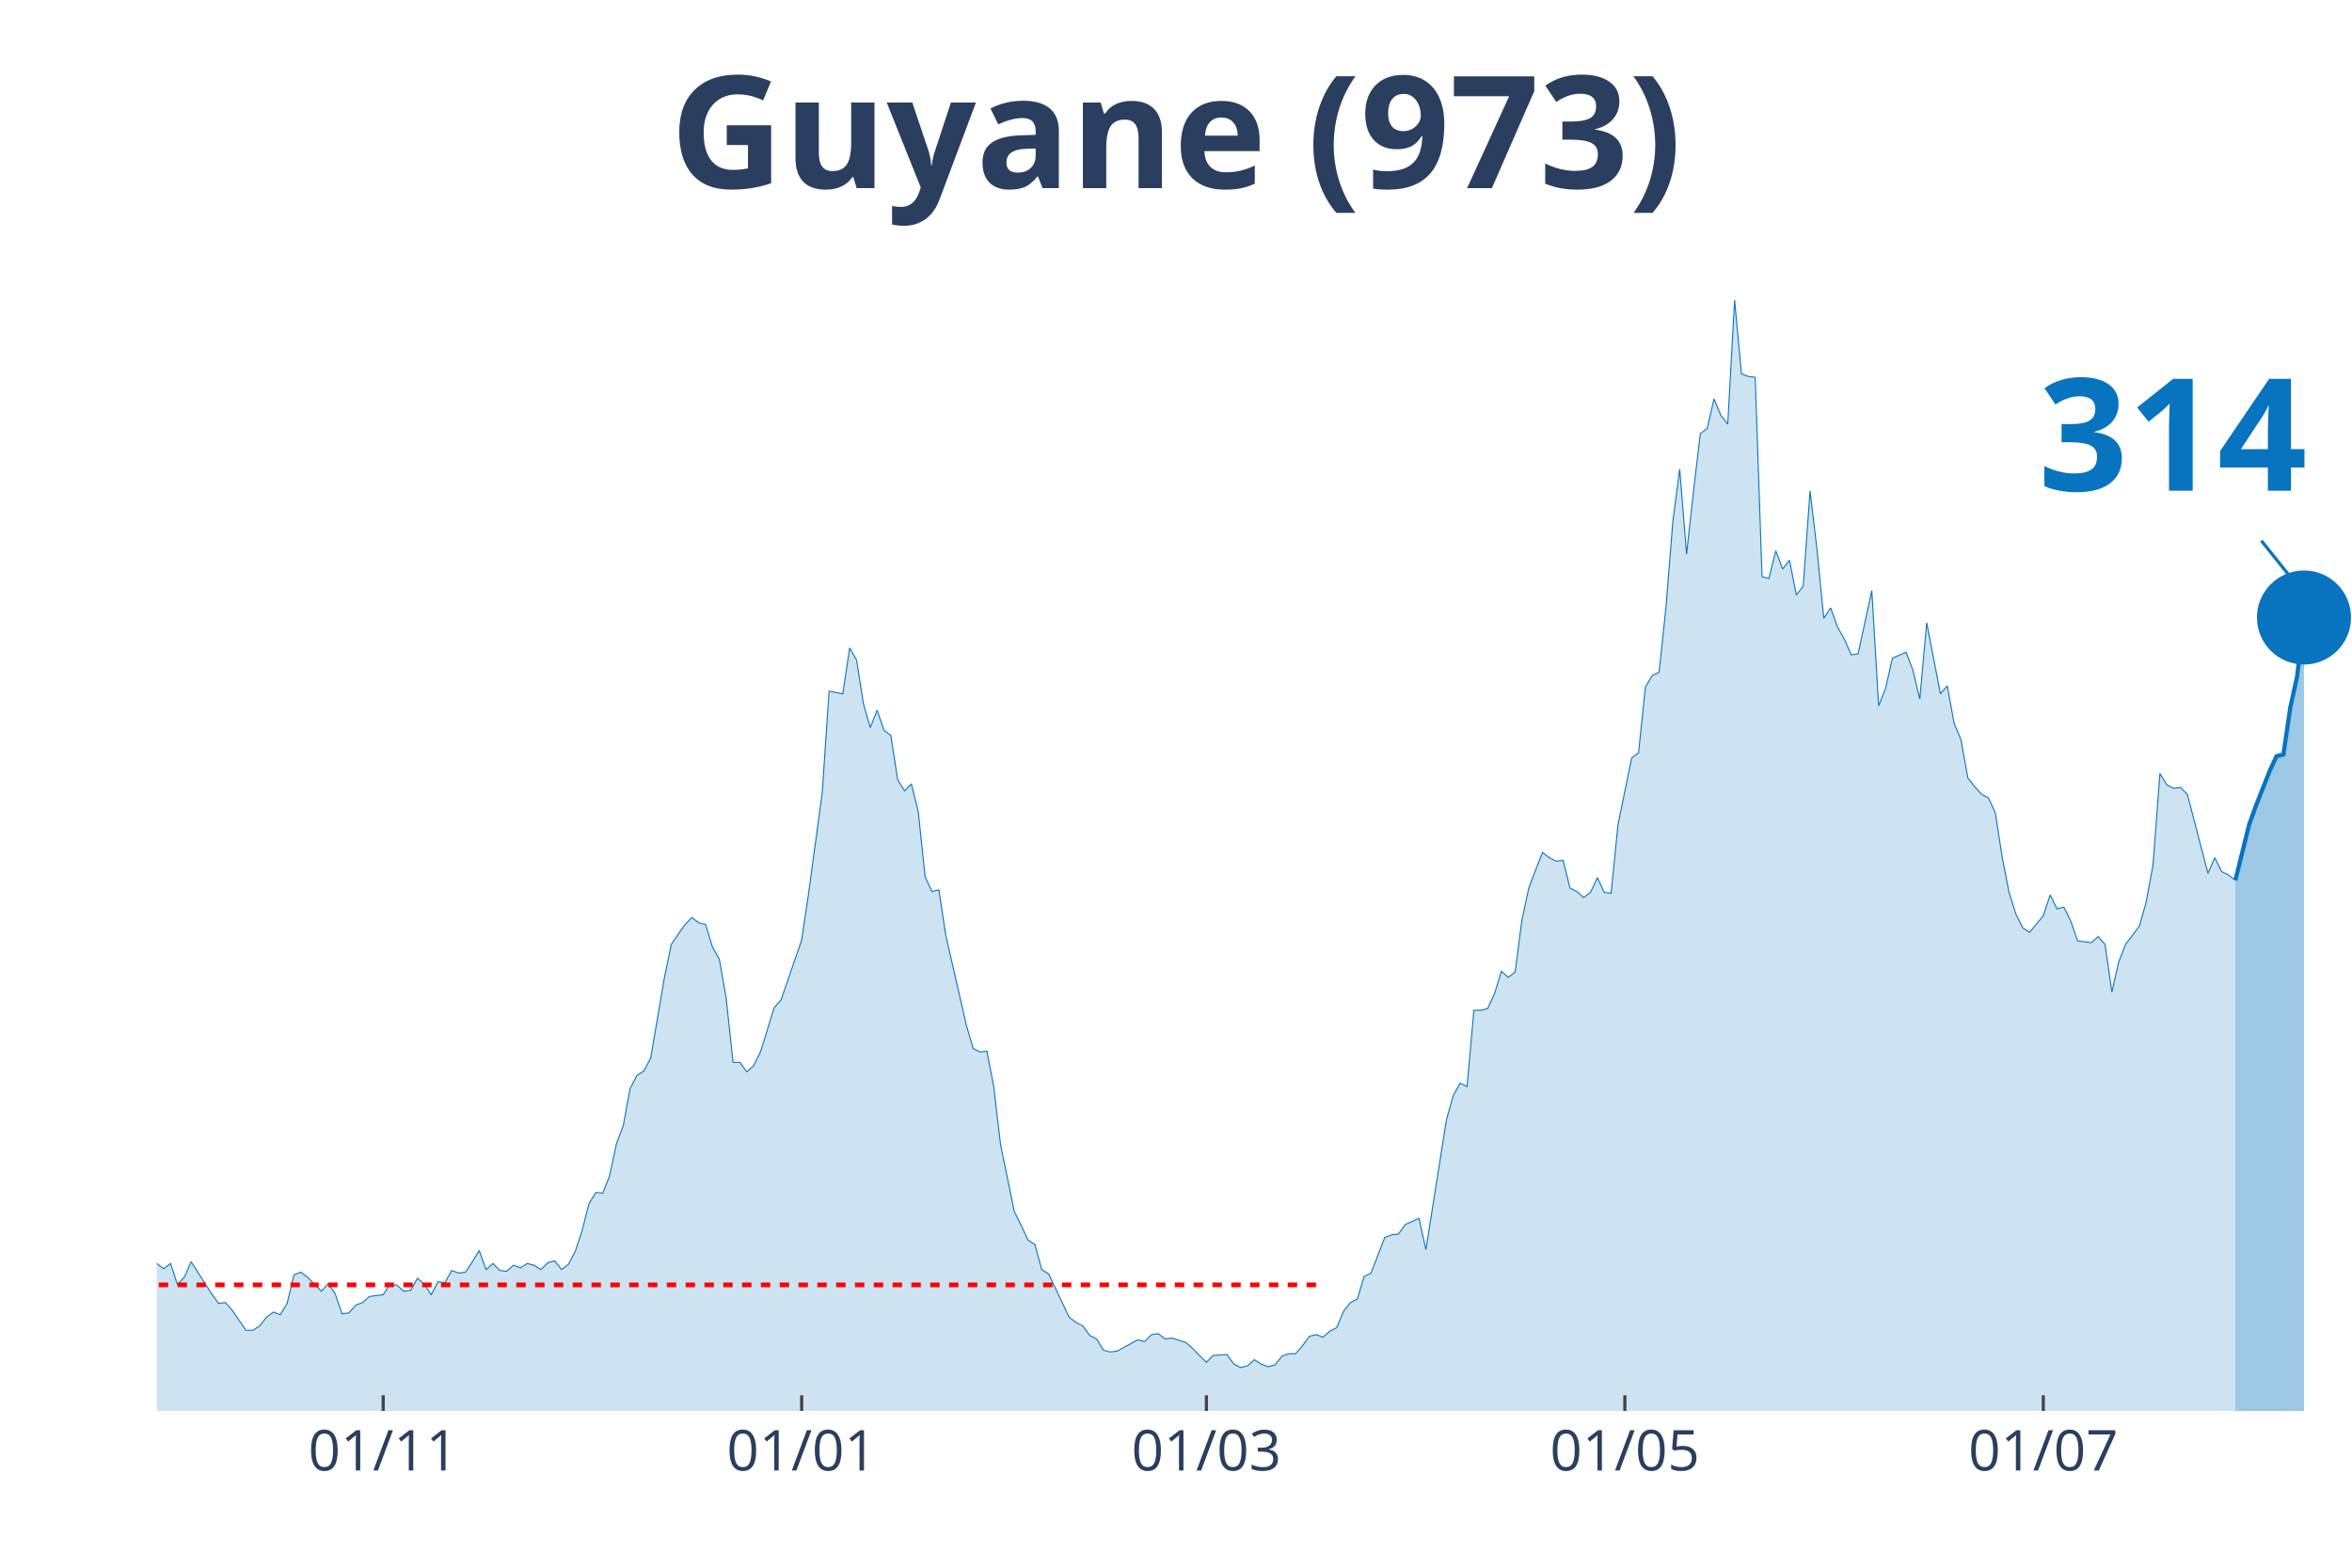
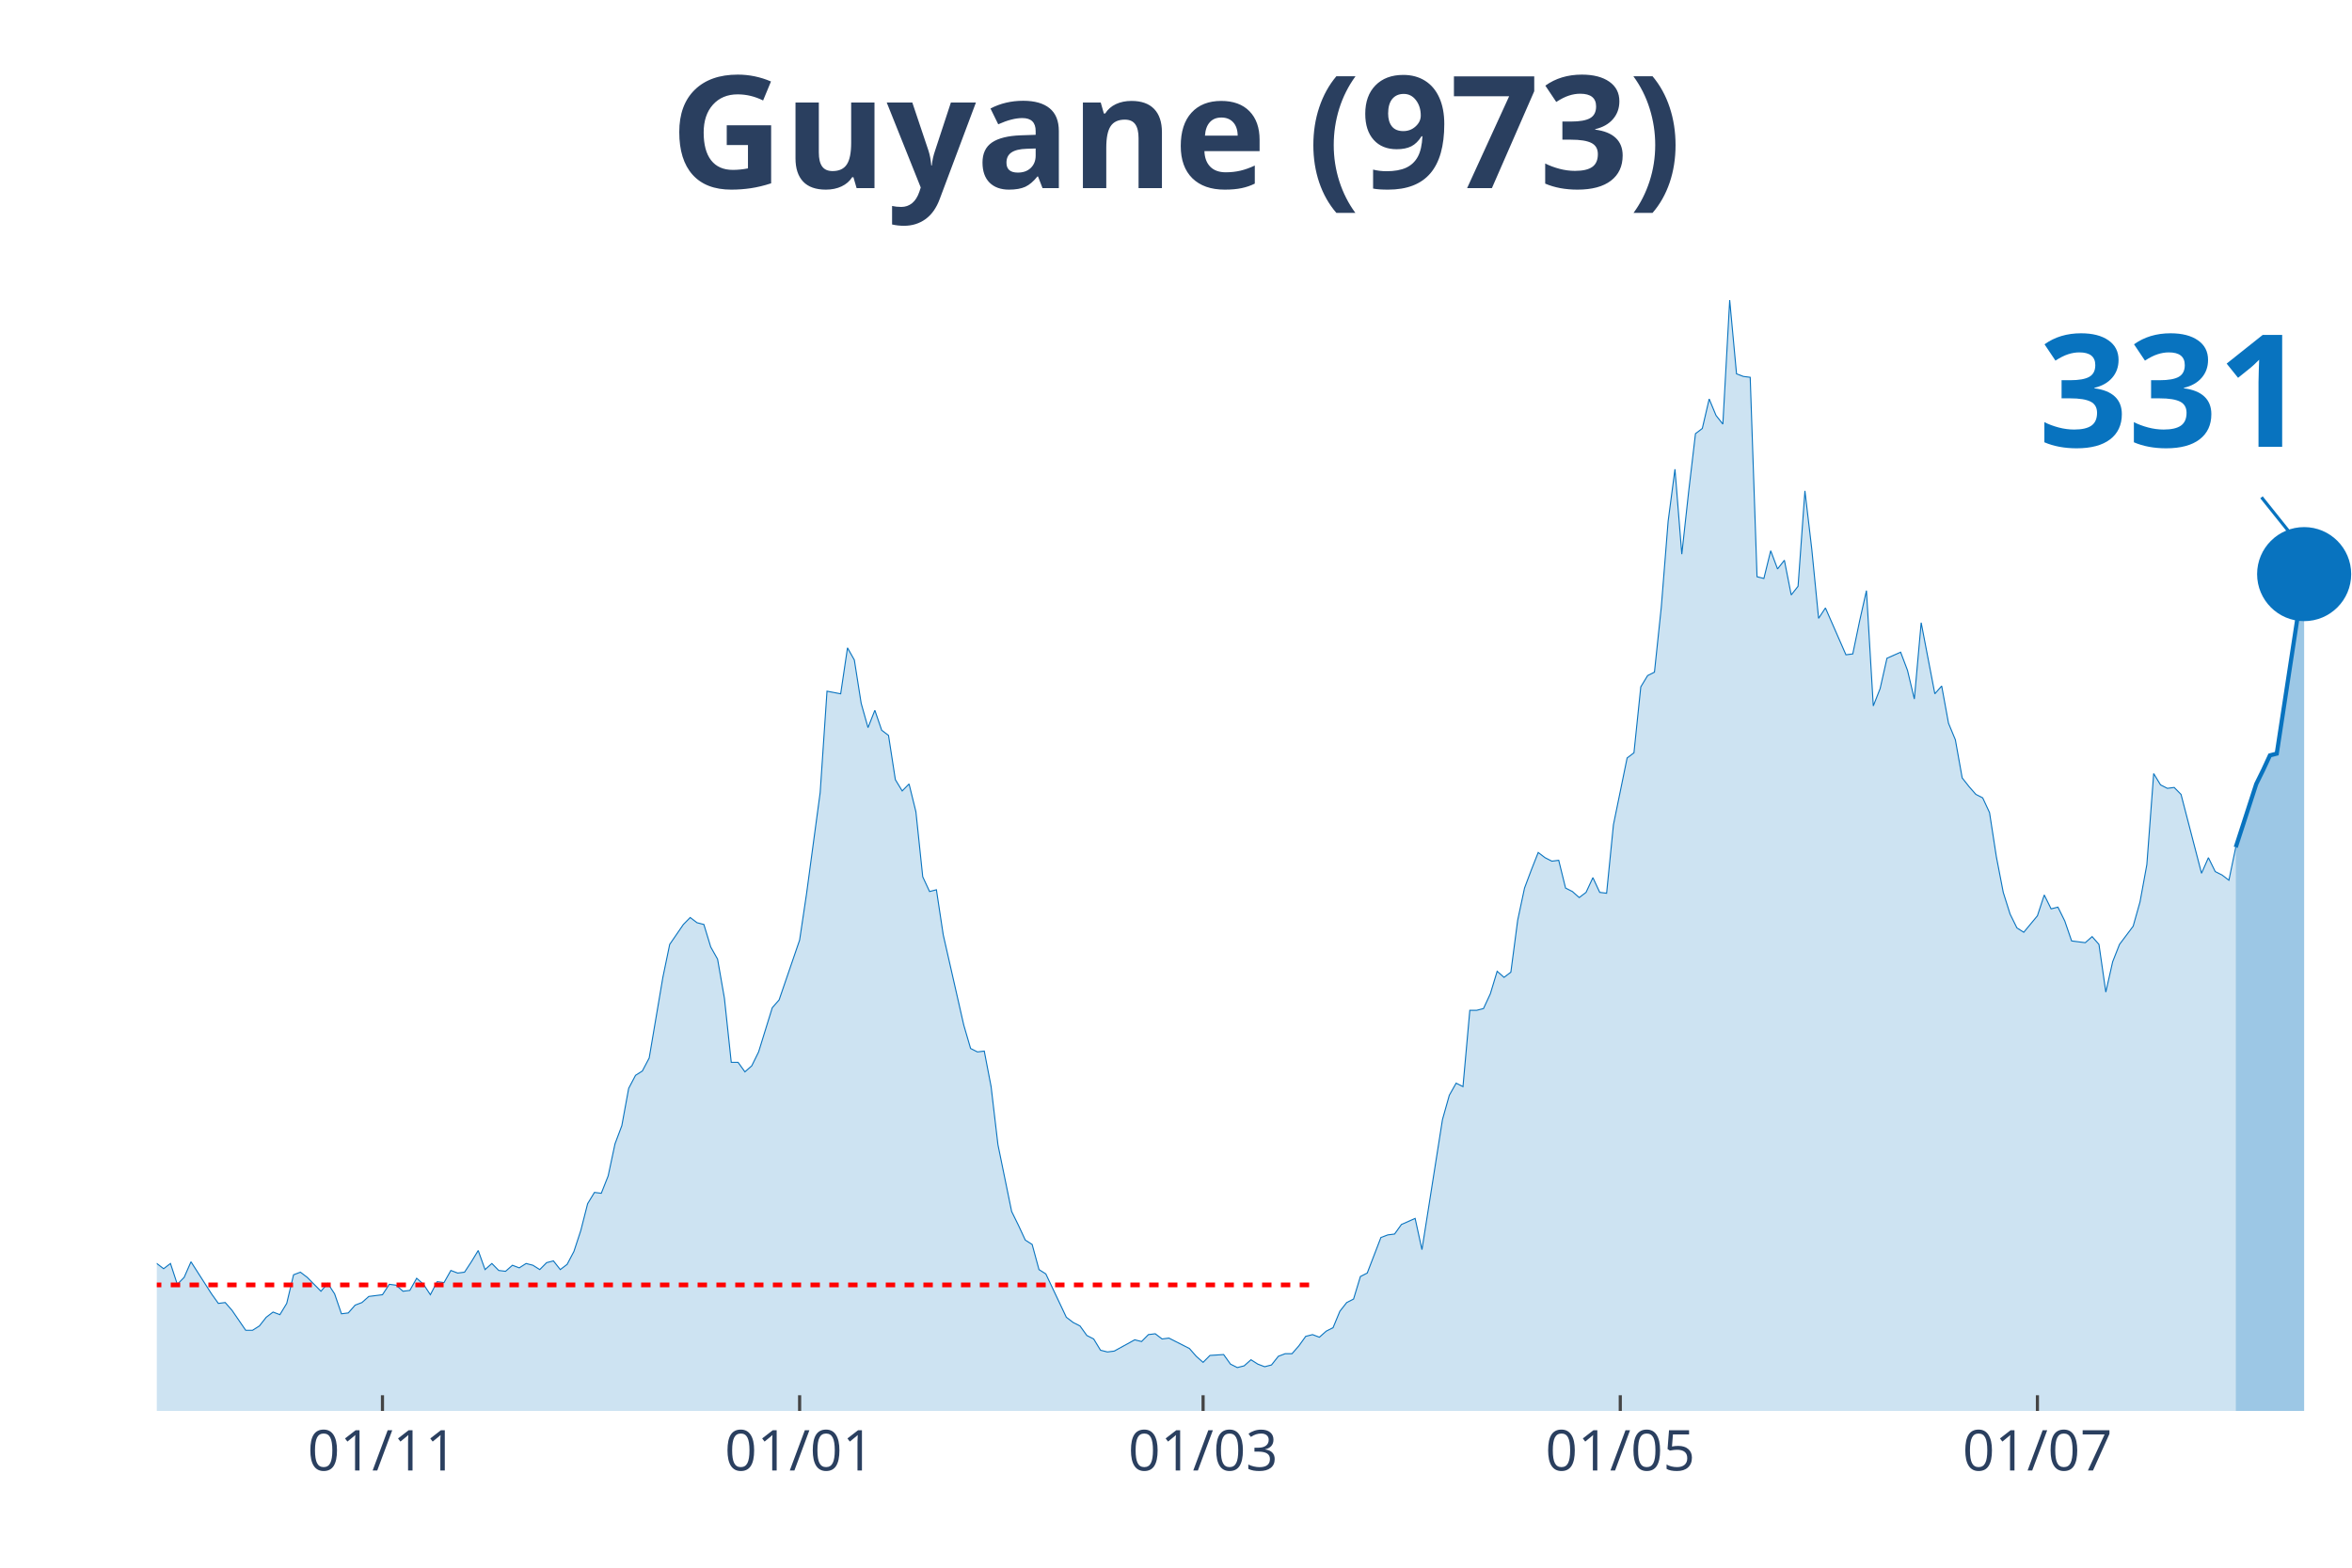
<svg xmlns="http://www.w3.org/2000/svg" class="main-svg" width="1125" height="750" style="" viewBox="0 0 750 500">
  <rect x="0" y="0" width="750" height="500" style="fill: rgb(0, 0, 0); fill-opacity: 0;" />
-   <defs id="defs-8425ce">
+   <defs id="defs-81961e">
    <g class="clips">
-       <clipPath id="clip8425cexyplot" class="plotclip">
+       <clipPath id="clip81961exyplot" class="plotclip">
        <rect width="700" height="380" />
      </clipPath>
-       <clipPath class="axesclip" id="clip8425cex">
+       <clipPath class="axesclip" id="clip81961ex">
        <rect x="50" y="0" width="700" height="500" />
      </clipPath>
-       <clipPath class="axesclip" id="clip8425cey">
+       <clipPath class="axesclip" id="clip81961ey">
        <rect x="0" y="70" width="750" height="380" />
      </clipPath>
-       <clipPath class="axesclip" id="clip8425cexy">
+       <clipPath class="axesclip" id="clip81961exy">
        <rect x="50" y="70" width="700" height="380" />
      </clipPath>
    </g>
    <g class="gradients" />
  </defs>
  <g class="bglayer">
    <rect class="bg" x="50" y="70" width="700" height="380" style="fill: rgb(0, 0, 0); fill-opacity: 0; stroke-width: 0;" />
  </g>
  <g class="layer-below">
    <g class="imagelayer" />
    <g class="shapelayer" />
  </g>
  <g class="cartesianlayer">
    <g class="subplot xy">
      <g class="layer-subplot">
        <g class="shapelayer" />
        <g class="imagelayer" />
      </g>
      <g class="gridlayer">
        <g class="x">
-           <path class="xgrid crisp" transform="translate(122.19,0)" d="M0,70v380" style="stroke: rgb(255, 255, 255); stroke-opacity: 1; stroke-width: 1px;" />
-           <path class="xgrid crisp" transform="translate(255.63,0)" d="M0,70v380" style="stroke: rgb(255, 255, 255); stroke-opacity: 1; stroke-width: 1px;" />
-           <path class="xgrid crisp" transform="translate(384.69,0)" d="M0,70v380" style="stroke: rgb(255, 255, 255); stroke-opacity: 1; stroke-width: 1px;" />
-           <path class="xgrid crisp" transform="translate(518.13,0)" d="M0,70v380" style="stroke: rgb(255, 255, 255); stroke-opacity: 1; stroke-width: 1px;" />
-           <path class="xgrid crisp" transform="translate(651.56,0)" d="M0,70v380" style="stroke: rgb(255, 255, 255); stroke-opacity: 1; stroke-width: 1px;" />
+           <path class="xgrid crisp" transform="translate(121.96,0)" d="M0,70v380" style="stroke: rgb(255, 255, 255); stroke-opacity: 1; stroke-width: 1px;" />
+           <path class="xgrid crisp" transform="translate(254.98,0)" d="M0,70v380" style="stroke: rgb(255, 255, 255); stroke-opacity: 1; stroke-width: 1px;" />
+           <path class="xgrid crisp" transform="translate(383.64,0)" d="M0,70v380" style="stroke: rgb(255, 255, 255); stroke-opacity: 1; stroke-width: 1px;" />
+           <path class="xgrid crisp" transform="translate(516.67,0)" d="M0,70v380" style="stroke: rgb(255, 255, 255); stroke-opacity: 1; stroke-width: 1px;" />
+           <path class="xgrid crisp" transform="translate(649.69,0)" d="M0,70v380" style="stroke: rgb(255, 255, 255); stroke-opacity: 1; stroke-width: 1px;" />
        </g>
        <g class="y" />
      </g>
      <g class="zerolinelayer" />
      <path class="xlines-below" />
      <path class="ylines-below" />
      <g class="overlines-below" />
      <g class="xaxislayer-below" />
      <g class="yaxislayer-below" />
      <g class="overaxes-below" />
-       <g class="plot" transform="translate(50, 70)" clip-path="url('#clip8425cexyplot')">
+       <g class="plot" transform="translate(50, 70)" clip-path="url('#clip81961exyplot')">
        <g class="scatterlayer mlayer">
-           <g class="trace scatter traceef1702" style="stroke-miterlimit: 2;">
+           <g class="trace scatter tracee0dd79" style="stroke-miterlimit: 2;">
            <g class="fills">
              <g>
-                 <path class="js-fill" d="M662.81,380L-297.5,380L-297.5,378.89L-295.31,378.89L-293.12,374.75L-280,333.81L-277.81,336.3L-275.62,337.96L-273.44,336.3L-271.25,339.9L-266.87,338.24L-264.69,336.03L-249.37,288.18L-247.19,266.06L-240.62,224.29L-238.44,217.38L-236.25,190.83L-234.06,125.84L-220.94,10.51L-218.75,16.59L-216.56,19.64L-214.37,42.87L-212.19,45.91L-210,24.61L-205.62,13.55L-203.44,30.42L-201.25,27.38L-199.06,0L-196.87,0.55L-194.69,21.57L-192.5,24.61L-190.31,46.19L-183.75,79.93L-181.56,104.54L-179.37,109.52L-177.19,126.67L-172.81,180.04L-170.62,169.81L-168.44,204.1L-166.25,209.08L-164.06,195.53L-161.87,204.66L-157.5,184.47L-155.31,199.96L-150.94,191.94L-148.75,193.87L-137.81,232.31L-135.62,237.02L-131.25,258.31L-129.06,254.72L-124.69,270.48L-122.5,275.74L-120.31,281.27L-118.12,281.27L-115.94,280.16L-113.75,290.95L-111.56,292.05L-109.37,286.52L-105,293.99L-102.81,295.92L-100.62,302.29L-98.44,301.18L-94.06,310.86L-91.87,308.65L-87.5,309.2L-85.31,310.58L-83.12,317.5L-80.94,311.97L-72.19,313.62L-70,305.05L-67.81,301.73L-65.62,307.26L-63.44,312.79L-61.25,312.52L-59.06,315.56L-56.87,312.24L-52.5,322.75L-50.31,319.16L-48.12,317.77L-45.94,322.2L-43.75,321.37L-41.56,326.35L-37.19,328.01L-35,333.54L-32.81,338.52L-30.62,335.75L-28.44,336.58L-26.25,336.03L-21.87,338.52L-19.69,336.86L-17.5,331.6L-15.31,334.37L-13.12,331.6L-10.94,330.77L-8.75,327.45L-6.56,328.01L-4.37,332.43L-2.19,334.64L0,332.98L2.19,334.64L4.38,332.98L6.56,339.62L8.75,337.41L10.94,332.43L17.5,342.66L19.69,345.71L21.88,345.43L24.06,347.92L28.44,354.28L30.63,354.28L32.81,352.9L35,350.13L37.19,348.47L39.38,349.3L41.56,345.71L43.75,336.58L45.94,335.75L48.13,337.41L52.5,341.83L54.69,339.34L56.88,342.66L59.06,349.02L61.25,348.75L63.44,346.26L65.63,345.43L67.81,343.49L72.19,342.94L74.38,339.62L76.56,339.9L78.75,341.83L80.94,341.56L83.13,337.69L85.31,339.62L87.5,342.94L89.69,338.79L91.88,339.07L94.06,335.2L96.25,336.03L98.44,335.75L100.63,332.43L102.81,328.84L105,334.92L107.19,332.98L109.38,335.2L111.56,335.47L113.75,333.54L115.94,334.37L118.13,332.98L120.31,333.54L122.5,334.92L124.69,332.71L126.88,332.15L129.06,334.92L131.25,333.26L133.44,329.11L135.63,322.47L137.81,313.9L140,310.31L142.19,310.58L144.38,305.05L146.56,294.82L148.75,289.01L150.94,277.12L153.13,272.97L155.31,271.59L157.5,267.44L161.88,241.72L164.06,231.21L168.44,224.85L170.63,222.63L172.81,224.29L175,224.85L177.19,232.04L179.38,235.91L181.56,248.36L183.75,268.82L185.94,268.82L188.13,271.86L190.31,269.93L192.5,265.5L196.88,251.4L199.06,248.91L205.63,229.83L207.81,215.17L212.19,182.81L214.38,150.45L218.75,151.28L220.94,136.62L223.13,140.49L225.31,154.32L227.5,162.07L229.69,156.54L231.88,162.9L234.06,164.56L236.25,178.66L238.44,182.26L240.63,180.04L242.81,188.89L245,209.64L247.19,214.34L249.38,213.78L251.56,228.17L258.13,256.93L260.31,264.4L262.5,265.5L264.69,265.23L266.88,276.56L269.06,295.09L273.44,316.39L275.63,320.82L277.81,325.52L280,326.9L282.19,334.92L284.38,336.3L290.94,350.13L293.13,351.79L295.31,352.9L297.5,355.94L299.69,357.05L301.88,360.64L304.06,361.19L306.25,360.92L312.81,357.32L315,357.87L317.19,355.66L319.38,355.39L321.56,357.05L323.75,356.77L328.13,358.15L330.31,360.09L334.69,364.51L336.88,362.3L341.25,362.02L343.44,365.07L345.63,366.17L347.81,365.62L350,363.68L352.19,365.07L354.38,365.9L356.56,365.34L358.75,362.58L360.94,361.75L363.13,361.75L365.31,359.26L367.5,356.22L369.69,355.66L371.88,356.49L374.06,354.56L376.25,353.45L378.44,348.2L380.63,345.43L382.81,344.32L385,337.13L387.19,336.03L391.56,324.69L393.75,323.86L395.94,323.58L398.13,320.54L402.5,318.6L404.69,328.56L411.25,287.07L413.44,279.33L415.63,275.46L417.81,276.56L420,252.23L422.19,252.23L424.38,251.67L426.56,246.97L428.75,239.78L430.94,241.72L433.13,240.06L435.31,223.46L437.5,213.23L439.69,207.42L441.88,201.89L444.06,203.55L446.25,204.66L448.44,204.38L450.63,213.23L452.81,214.34L455,216.27L457.19,214.61L459.38,209.91L461.56,214.61L463.75,214.89L465.94,193.04L470.31,171.75L472.5,170.09L474.69,149.07L476.88,145.47L479.06,144.37L481.25,123.62L483.44,96.24L485.63,79.65L487.81,106.75L490,86.84L492.19,68.31L494.38,66.65L496.56,57.25L498.75,62.5L500.94,65.27L503.13,25.72L505.31,49.23L507.5,50.06L509.69,50.33L511.88,113.94L514.06,114.5L516.25,105.65L518.44,111.46L520.63,108.69L522.81,119.75L525,116.99L527.19,86.56L529.38,105.09L531.56,127.22L533.75,123.9L535.94,129.99L538.13,133.86L540.31,138.84L542.5,138.56L546.88,118.37L549.06,155.15L551.25,149.62L553.44,139.94L557.81,138.01L560,143.81L562.19,152.94L564.38,128.6L568.75,151.28L570.94,148.79L573.13,160.68L575.31,165.94L577.5,178.11L579.69,180.87L581.88,183.36L584.06,184.47L586.25,189.17L588.44,203.28L590.63,214.61L592.81,221.53L595,225.95L597.19,227.34L601.56,222.08L603.75,215.44L605.94,219.87L608.13,219.32L610.31,223.74L612.5,230.1L616.88,230.66L619.06,228.72L621.25,231.21L623.44,246.42L625.63,236.74L627.81,231.21L632.19,225.4L634.38,217.66L636.56,205.76L638.75,176.72L640.94,180.32L643.13,181.43L645.31,181.15L647.5,183.36L654.06,208.53L656.25,203.55L658.44,207.98L660.63,209.08L662.81,210.74" style="fill: rgb(8, 115, 191); fill-opacity: 0.2; stroke-width: 0;" />
+                 <path class="js-fill" d="M662.93,380L-296.57,380L-296.57,378.89L-294.39,378.89L-292.21,374.75L-279.13,333.81L-276.95,336.3L-274.77,337.96L-272.59,336.3L-270.4,339.9L-266.04,338.24L-263.86,336.03L-248.6,288.18L-246.42,266.06L-239.88,224.29L-237.69,217.38L-235.51,190.83L-233.33,125.84L-220.25,10.51L-218.07,16.59L-215.89,19.64L-213.71,42.87L-211.53,45.91L-209.35,24.61L-204.98,13.55L-202.8,30.42L-200.62,27.38L-198.44,0L-196.26,0.55L-194.08,21.57L-191.9,24.61L-189.72,46.19L-183.18,79.93L-181,104.54L-178.82,109.52L-176.64,126.67L-172.27,180.04L-170.09,169.81L-167.91,204.1L-165.73,209.08L-163.55,195.53L-161.37,204.66L-157.01,184.47L-154.83,199.96L-150.47,191.94L-148.29,193.87L-137.38,232.31L-135.2,237.02L-130.84,258.31L-128.66,254.72L-124.3,270.48L-122.12,275.74L-119.94,281.27L-117.76,281.27L-115.58,280.16L-113.4,290.95L-111.21,292.05L-109.03,286.52L-104.67,293.99L-102.49,295.92L-100.31,302.29L-98.13,301.18L-93.77,310.86L-91.59,308.65L-87.23,309.2L-85.05,310.58L-82.87,317.5L-80.69,311.97L-71.96,313.62L-69.78,305.05L-67.6,301.73L-65.42,307.26L-63.24,312.79L-61.06,312.52L-58.88,315.56L-56.7,312.24L-52.34,322.75L-50.16,319.16L-47.98,317.77L-45.79,322.2L-43.61,321.37L-41.43,326.35L-37.07,328.01L-34.89,333.54L-32.71,338.52L-30.53,335.75L-28.35,336.58L-26.17,336.03L-21.81,338.52L-19.63,336.86L-17.45,331.6L-15.26,334.37L-13.08,331.6L-10.9,330.77L-8.72,327.45L-6.54,328.01L-4.36,332.43L-2.18,334.64L0,332.98L2.18,334.64L4.36,332.98L6.54,339.62L8.72,337.41L10.9,332.43L17.45,342.66L19.63,345.71L21.81,345.43L23.99,347.92L28.35,354.28L30.53,354.28L32.71,352.9L34.89,350.13L37.07,348.47L39.25,349.3L41.43,345.71L43.61,336.58L45.79,335.75L47.98,337.41L52.34,341.83L54.52,339.34L56.7,342.66L58.88,349.02L61.06,348.75L63.24,346.26L65.42,345.43L67.6,343.49L71.96,342.94L74.14,339.62L76.32,339.9L78.5,341.83L80.69,341.56L82.87,337.69L85.05,339.62L87.23,342.94L89.41,338.79L91.59,339.07L93.77,335.2L95.95,336.03L98.13,335.75L100.31,332.43L102.49,328.84L104.67,334.92L106.85,332.98L109.03,335.2L111.21,335.47L113.4,333.54L115.58,334.37L117.76,332.98L119.94,333.54L122.12,334.92L124.3,332.71L126.48,332.15L128.66,334.92L130.84,333.26L133.02,329.11L135.2,322.47L137.38,313.9L139.56,310.31L141.74,310.58L143.93,305.05L146.11,294.82L148.29,289.01L150.47,277.12L152.65,272.97L154.83,271.59L157.01,267.44L161.37,241.72L163.55,231.21L167.91,224.85L170.09,222.63L172.27,224.29L174.45,224.85L176.64,232.04L178.82,235.91L181,248.36L183.18,268.82L185.36,268.82L187.54,271.86L189.72,269.93L191.9,265.5L196.26,251.4L198.44,248.91L204.98,229.83L207.17,215.17L211.53,182.81L213.71,150.45L218.07,151.28L220.25,136.62L222.43,140.49L224.61,154.32L226.79,162.07L228.97,156.54L231.15,162.9L233.33,164.56L235.51,178.66L237.69,182.26L239.88,180.04L242.06,188.89L244.24,209.64L246.42,214.34L248.6,213.78L250.78,228.17L257.32,256.93L259.5,264.4L261.68,265.5L263.86,265.23L266.04,276.56L268.22,295.09L272.59,316.39L274.77,320.82L276.95,325.52L279.13,326.9L281.31,334.92L283.49,336.3L290.03,350.13L292.21,351.79L294.39,352.9L296.57,355.94L298.75,357.05L300.93,360.64L303.12,361.19L305.3,360.92L311.84,357.32L314.02,357.87L316.2,355.66L318.38,355.39L320.56,357.05L322.74,356.77L329.28,360.09L331.46,362.58L333.64,364.51L335.83,362.3L340.19,362.02L342.37,365.07L344.55,366.17L346.73,365.62L348.91,363.68L351.09,365.07L353.27,365.9L355.45,365.34L357.63,362.58L359.81,361.75L361.99,361.75L364.17,359.26L366.36,356.22L368.54,355.66L370.72,356.49L372.9,354.56L375.08,353.45L377.26,348.2L379.44,345.43L381.62,344.32L383.8,337.13L385.98,336.03L390.34,324.69L392.52,323.86L394.7,323.58L396.88,320.54L401.25,318.6L403.43,328.56L409.97,287.07L412.15,279.33L414.33,275.46L416.51,276.56L418.69,252.23L420.87,252.23L423.05,251.67L425.23,246.97L427.41,239.78L429.6,241.72L431.78,240.06L433.96,223.46L436.14,213.23L438.32,207.42L440.5,201.89L442.68,203.55L444.86,204.66L447.04,204.38L449.22,213.23L451.4,214.34L453.58,216.27L455.76,214.61L457.94,209.91L460.12,214.61L462.31,214.89L464.49,193.04L468.85,171.75L471.03,170.09L473.21,149.07L475.39,145.47L477.57,144.37L479.75,123.62L481.93,96.24L484.11,79.65L486.29,106.75L488.47,86.84L490.65,68.31L492.83,66.65L495.02,57.25L497.2,62.5L499.38,65.27L501.56,25.72L503.74,49.23L505.92,50.06L508.1,50.33L510.28,113.94L512.46,114.5L514.64,105.65L516.82,111.46L519,108.69L521.18,119.75L523.36,116.99L525.55,86.56L527.73,105.09L529.91,127.22L532.09,123.9L536.45,133.86L538.63,138.84L540.81,138.56L542.99,128.05L545.17,118.37L547.35,155.15L549.53,149.62L551.71,139.94L556.07,138.01L558.26,143.81L560.44,152.94L562.62,128.6L566.98,151.28L569.16,148.79L571.34,160.68L573.52,165.94L575.7,178.11L577.88,180.87L580.06,183.36L582.24,184.47L584.42,189.17L586.6,203.28L588.79,214.61L590.97,221.53L593.15,225.95L595.33,227.34L599.69,222.08L601.87,215.44L604.05,219.87L606.23,219.32L608.41,223.74L610.59,230.1L614.95,230.66L617.13,228.72L619.31,231.21L621.5,246.42L623.68,236.74L625.86,231.21L630.22,225.4L632.4,217.66L634.58,205.76L636.76,176.72L638.94,180.32L641.12,181.43L643.3,181.15L645.48,183.36L652.02,208.53L654.21,203.55L656.39,207.98L658.57,209.08L660.75,210.74L662.93,200.23" style="fill: rgb(8, 115, 191); fill-opacity: 0.2; stroke-width: 0;" />
              </g>
            </g>
            <g class="errorbars" />
            <g class="lines">
-               <path class="js-line" d="M-297.5,378.89L-295.31,378.89L-293.12,374.75L-280,333.81L-277.81,336.3L-275.62,337.96L-273.44,336.3L-271.25,339.9L-266.87,338.24L-264.69,336.03L-249.37,288.18L-247.19,266.06L-240.62,224.29L-238.44,217.38L-236.25,190.83L-234.06,125.84L-220.94,10.51L-218.75,16.59L-216.56,19.64L-214.37,42.87L-212.19,45.91L-210,24.61L-205.62,13.55L-203.44,30.42L-201.25,27.38L-199.06,0L-196.87,0.55L-194.69,21.57L-192.5,24.61L-190.31,46.19L-183.75,79.93L-181.56,104.54L-179.37,109.52L-177.19,126.67L-172.81,180.04L-170.62,169.81L-168.44,204.1L-166.25,209.08L-164.06,195.53L-161.87,204.66L-157.5,184.47L-155.31,199.96L-150.94,191.94L-148.75,193.87L-137.81,232.31L-135.62,237.02L-131.25,258.31L-129.06,254.72L-124.69,270.48L-122.5,275.74L-120.31,281.27L-118.12,281.27L-115.94,280.16L-113.75,290.95L-111.56,292.05L-109.37,286.52L-105,293.99L-102.81,295.92L-100.62,302.29L-98.44,301.18L-94.06,310.86L-91.87,308.65L-87.5,309.2L-85.31,310.58L-83.12,317.5L-80.94,311.97L-72.19,313.62L-70,305.05L-67.81,301.73L-65.62,307.26L-63.44,312.79L-61.25,312.52L-59.06,315.56L-56.87,312.24L-52.5,322.75L-50.31,319.16L-48.12,317.77L-45.94,322.2L-43.75,321.37L-41.56,326.35L-37.19,328.01L-35,333.54L-32.81,338.52L-30.62,335.75L-28.44,336.58L-26.25,336.03L-21.87,338.52L-19.69,336.86L-17.5,331.6L-15.31,334.37L-13.12,331.6L-10.94,330.77L-8.75,327.45L-6.56,328.01L-4.37,332.43L-2.19,334.64L0,332.98L2.19,334.64L4.38,332.98L6.56,339.62L8.75,337.41L10.94,332.43L17.5,342.66L19.69,345.71L21.88,345.43L24.06,347.92L28.44,354.28L30.63,354.28L32.81,352.9L35,350.13L37.19,348.47L39.38,349.3L41.56,345.71L43.75,336.58L45.94,335.75L48.13,337.41L52.5,341.83L54.69,339.34L56.88,342.66L59.06,349.02L61.25,348.75L63.44,346.26L65.63,345.43L67.81,343.49L72.19,342.94L74.38,339.62L76.56,339.9L78.75,341.83L80.94,341.56L83.13,337.69L85.31,339.62L87.5,342.94L89.69,338.79L91.88,339.07L94.06,335.2L96.25,336.03L98.44,335.75L100.63,332.43L102.81,328.84L105,334.92L107.19,332.98L109.38,335.2L111.56,335.47L113.75,333.54L115.94,334.37L118.13,332.98L120.31,333.54L122.5,334.92L124.69,332.71L126.88,332.15L129.06,334.92L131.25,333.26L133.44,329.11L135.63,322.47L137.81,313.9L140,310.31L142.19,310.58L144.38,305.05L146.56,294.82L148.75,289.01L150.94,277.12L153.13,272.97L155.31,271.59L157.5,267.44L161.88,241.72L164.06,231.21L168.44,224.85L170.63,222.63L172.81,224.29L175,224.85L177.19,232.04L179.38,235.91L181.56,248.36L183.75,268.82L185.94,268.82L188.13,271.86L190.31,269.93L192.5,265.5L196.88,251.4L199.06,248.91L205.63,229.83L207.81,215.17L212.19,182.81L214.38,150.45L218.75,151.28L220.94,136.62L223.13,140.49L225.31,154.32L227.5,162.07L229.69,156.54L231.88,162.9L234.06,164.56L236.25,178.66L238.44,182.26L240.63,180.04L242.81,188.89L245,209.64L247.19,214.34L249.38,213.78L251.56,228.17L258.13,256.93L260.31,264.4L262.5,265.5L264.69,265.23L266.88,276.56L269.06,295.09L273.44,316.39L275.63,320.82L277.81,325.52L280,326.9L282.19,334.92L284.38,336.3L290.94,350.13L293.13,351.79L295.31,352.9L297.5,355.94L299.69,357.05L301.88,360.64L304.06,361.19L306.25,360.92L312.81,357.32L315,357.87L317.19,355.66L319.38,355.39L321.56,357.05L323.75,356.77L328.13,358.15L330.31,360.09L334.69,364.51L336.88,362.3L341.25,362.02L343.44,365.07L345.63,366.17L347.81,365.62L350,363.68L352.19,365.07L354.38,365.9L356.56,365.34L358.75,362.58L360.94,361.75L363.13,361.75L365.31,359.26L367.5,356.22L369.69,355.66L371.88,356.49L374.06,354.56L376.25,353.45L378.44,348.2L380.63,345.43L382.81,344.32L385,337.13L387.19,336.03L391.56,324.69L393.75,323.86L395.94,323.58L398.13,320.54L402.5,318.6L404.69,328.56L411.25,287.07L413.44,279.33L415.63,275.46L417.81,276.56L420,252.23L422.19,252.23L424.38,251.67L426.56,246.97L428.75,239.78L430.94,241.72L433.13,240.06L435.31,223.46L437.5,213.23L439.69,207.42L441.88,201.89L444.06,203.55L446.25,204.66L448.44,204.38L450.63,213.23L452.81,214.34L455,216.27L457.19,214.61L459.38,209.91L461.56,214.61L463.75,214.89L465.94,193.04L470.31,171.75L472.5,170.09L474.69,149.07L476.88,145.47L479.06,144.37L481.25,123.62L483.44,96.24L485.63,79.65L487.81,106.75L490,86.84L492.19,68.31L494.38,66.65L496.56,57.25L498.75,62.5L500.94,65.27L503.13,25.72L505.31,49.23L507.5,50.06L509.69,50.33L511.88,113.94L514.06,114.5L516.25,105.65L518.44,111.46L520.63,108.69L522.81,119.75L525,116.99L527.19,86.56L529.38,105.09L531.56,127.22L533.75,123.9L535.94,129.99L538.13,133.86L540.31,138.84L542.5,138.56L546.88,118.37L549.06,155.15L551.25,149.62L553.44,139.94L557.81,138.01L560,143.81L562.19,152.94L564.38,128.6L568.75,151.28L570.94,148.79L573.13,160.68L575.31,165.94L577.5,178.11L579.69,180.87L581.88,183.36L584.06,184.47L586.25,189.17L588.44,203.28L590.63,214.61L592.81,221.53L595,225.95L597.19,227.34L601.56,222.08L603.75,215.44L605.94,219.87L608.13,219.32L610.31,223.74L612.5,230.1L616.88,230.66L619.06,228.72L621.25,231.21L623.44,246.42L625.63,236.74L627.81,231.21L632.19,225.4L634.38,217.66L636.56,205.76L638.75,176.72L640.94,180.32L643.13,181.43L645.31,181.15L647.5,183.36L654.06,208.53L656.25,203.55L658.44,207.98L660.63,209.08L662.81,210.74" style="vector-effect: non-scaling-stroke; fill: none; stroke: rgb(8, 115, 191); stroke-opacity: 1; stroke-width: 0.5px; opacity: 1;" />
+               <path class="js-line" d="M-296.57,378.89L-294.39,378.89L-292.21,374.75L-279.13,333.81L-276.95,336.3L-274.77,337.96L-272.59,336.3L-270.4,339.9L-266.04,338.24L-263.86,336.03L-248.6,288.18L-246.42,266.06L-239.88,224.29L-237.69,217.38L-235.51,190.83L-233.33,125.84L-220.25,10.51L-218.07,16.59L-215.89,19.64L-213.71,42.87L-211.53,45.91L-209.35,24.61L-204.98,13.55L-202.8,30.42L-200.62,27.38L-198.44,0L-196.26,0.55L-194.08,21.57L-191.9,24.61L-189.72,46.19L-183.18,79.93L-181,104.54L-178.82,109.52L-176.64,126.67L-172.27,180.04L-170.09,169.81L-167.91,204.1L-165.73,209.08L-163.55,195.53L-161.37,204.66L-157.01,184.47L-154.83,199.96L-150.47,191.94L-148.29,193.87L-137.38,232.31L-135.2,237.02L-130.84,258.31L-128.66,254.72L-124.3,270.48L-122.12,275.74L-119.94,281.27L-117.76,281.27L-115.58,280.16L-113.4,290.95L-111.21,292.05L-109.03,286.52L-104.67,293.99L-102.49,295.92L-100.31,302.29L-98.13,301.18L-93.77,310.86L-91.59,308.65L-87.23,309.2L-85.05,310.58L-82.87,317.5L-80.69,311.97L-71.96,313.62L-69.78,305.05L-67.6,301.73L-65.42,307.26L-63.24,312.79L-61.06,312.52L-58.88,315.56L-56.7,312.24L-52.34,322.75L-50.16,319.16L-47.98,317.77L-45.79,322.2L-43.61,321.37L-41.43,326.35L-37.07,328.01L-34.89,333.54L-32.71,338.52L-30.53,335.75L-28.35,336.58L-26.17,336.03L-21.81,338.52L-19.63,336.86L-17.45,331.6L-15.26,334.37L-13.08,331.6L-10.9,330.77L-8.72,327.45L-6.54,328.01L-4.36,332.43L-2.18,334.64L0,332.98L2.18,334.64L4.36,332.98L6.54,339.62L8.72,337.41L10.9,332.43L17.45,342.66L19.63,345.71L21.81,345.43L23.99,347.92L28.35,354.28L30.53,354.28L32.71,352.9L34.89,350.13L37.07,348.47L39.25,349.3L41.43,345.71L43.61,336.58L45.79,335.75L47.98,337.41L52.34,341.83L54.52,339.34L56.7,342.66L58.88,349.02L61.06,348.75L63.24,346.26L65.42,345.43L67.6,343.49L71.96,342.94L74.14,339.62L76.32,339.9L78.5,341.83L80.69,341.56L82.87,337.69L85.05,339.62L87.23,342.94L89.41,338.79L91.59,339.07L93.77,335.2L95.95,336.03L98.13,335.75L100.31,332.43L102.49,328.84L104.67,334.92L106.85,332.98L109.03,335.2L111.21,335.47L113.4,333.54L115.58,334.37L117.76,332.98L119.94,333.54L122.12,334.92L124.3,332.71L126.48,332.15L128.66,334.92L130.84,333.26L133.02,329.11L135.2,322.47L137.38,313.9L139.56,310.31L141.74,310.58L143.93,305.05L146.11,294.82L148.29,289.01L150.47,277.12L152.65,272.97L154.83,271.59L157.01,267.44L161.37,241.72L163.55,231.21L167.91,224.85L170.09,222.63L172.27,224.29L174.45,224.85L176.64,232.04L178.82,235.91L181,248.36L183.18,268.82L185.36,268.82L187.54,271.86L189.72,269.93L191.9,265.5L196.26,251.4L198.44,248.91L204.98,229.83L207.17,215.17L211.53,182.81L213.71,150.45L218.07,151.28L220.25,136.62L222.43,140.49L224.61,154.32L226.79,162.07L228.97,156.54L231.15,162.9L233.33,164.56L235.51,178.66L237.69,182.26L239.88,180.04L242.06,188.89L244.24,209.64L246.42,214.34L248.6,213.78L250.78,228.17L257.32,256.93L259.5,264.4L261.68,265.5L263.86,265.23L266.04,276.56L268.22,295.09L272.59,316.39L274.77,320.82L276.95,325.52L279.13,326.9L281.31,334.92L283.49,336.3L290.03,350.13L292.21,351.79L294.39,352.9L296.57,355.94L298.75,357.05L300.93,360.64L303.12,361.19L305.3,360.92L311.84,357.32L314.02,357.87L316.2,355.66L318.38,355.39L320.56,357.05L322.74,356.77L329.28,360.09L331.46,362.58L333.64,364.51L335.83,362.3L340.19,362.02L342.37,365.07L344.55,366.17L346.73,365.62L348.91,363.68L351.09,365.07L353.27,365.9L355.45,365.34L357.63,362.58L359.81,361.75L361.99,361.75L364.17,359.26L366.36,356.22L368.54,355.66L370.72,356.49L372.9,354.56L375.08,353.45L377.26,348.2L379.44,345.43L381.62,344.32L383.8,337.13L385.98,336.03L390.34,324.69L392.52,323.86L394.7,323.58L396.88,320.54L401.25,318.6L403.43,328.56L409.97,287.07L412.15,279.33L414.33,275.46L416.51,276.56L418.69,252.23L420.87,252.23L423.05,251.67L425.23,246.97L427.41,239.78L429.6,241.72L431.78,240.06L433.96,223.46L436.14,213.23L438.32,207.42L440.5,201.89L442.68,203.55L444.86,204.66L447.04,204.38L449.22,213.23L451.4,214.34L453.58,216.27L455.76,214.61L457.94,209.91L460.12,214.61L462.31,214.89L464.49,193.04L468.85,171.75L471.03,170.09L473.21,149.07L475.39,145.47L477.57,144.37L479.75,123.62L481.93,96.24L484.11,79.65L486.29,106.75L488.47,86.84L490.65,68.31L492.83,66.65L495.02,57.25L497.2,62.5L499.38,65.27L501.56,25.72L503.74,49.23L505.92,50.06L508.1,50.33L510.28,113.94L512.46,114.5L514.64,105.65L516.82,111.46L519,108.69L521.18,119.75L523.36,116.99L525.55,86.56L527.73,105.09L529.91,127.22L532.09,123.9L536.45,133.86L538.63,138.84L540.81,138.56L542.99,128.05L545.17,118.37L547.35,155.15L549.53,149.62L551.71,139.94L556.07,138.01L558.26,143.81L560.44,152.94L562.62,128.6L566.98,151.28L569.16,148.79L571.34,160.68L573.52,165.94L575.7,178.11L577.88,180.87L580.06,183.36L582.24,184.47L584.42,189.17L586.6,203.28L588.79,214.61L590.97,221.53L593.15,225.95L595.33,227.34L599.69,222.08L601.87,215.44L604.05,219.87L606.23,219.32L608.41,223.74L610.59,230.1L614.95,230.66L617.13,228.72L619.31,231.21L621.5,246.42L623.68,236.74L625.86,231.21L630.22,225.4L632.4,217.66L634.58,205.76L636.76,176.72L638.94,180.32L641.12,181.43L643.3,181.15L645.48,183.36L652.02,208.53L654.21,203.55L656.39,207.98L658.57,209.08L660.75,210.74L662.93,200.23" style="vector-effect: non-scaling-stroke; fill: none; stroke: rgb(8, 115, 191); stroke-opacity: 1; stroke-width: 0.5px; opacity: 1;" />
            </g>
            <g class="points" />
            <g class="text" />
          </g>
-           <g class="trace scatter trace6d4115" style="stroke-miterlimit: 2;">
+           <g class="trace scatter tracee69edd" style="stroke-miterlimit: 2;">
            <g class="fills">
              <g>
-                 <path class="js-fill" d="M684.69,380L662.81,380L662.81,210.74L667.19,193.04L669.38,186.96L673.75,175.9L675.94,171.19L678.13,170.64L680.31,155.71L682.5,145.75L684.69,126.94" style="fill: rgb(8, 115, 191); fill-opacity: 0.4; stroke-width: 0;" />
+                 <path class="js-fill" d="M684.74,380L662.93,380L662.93,200.23L669.47,180.04L671.65,175.62L673.83,170.92L676.01,170.36L684.74,113.11" style="fill: rgb(8, 115, 191); fill-opacity: 0.4; stroke-width: 0;" />
              </g>
            </g>
            <g class="errorbars" />
            <g class="lines">
-               <path class="js-line" d="M662.81,210.74L667.19,193.04L669.38,186.96L673.75,175.9L675.94,171.19L678.13,170.64L680.31,155.71L682.5,145.75L684.69,126.94" style="vector-effect: non-scaling-stroke; fill: none; stroke: rgb(8, 115, 191); stroke-opacity: 1; stroke-width: 2px; opacity: 1;" />
+               <path class="js-line" d="M662.93,200.23L669.47,180.04L671.65,175.62L673.83,170.92L676.01,170.36L684.74,113.11" style="vector-effect: non-scaling-stroke; fill: none; stroke: rgb(8, 115, 191); stroke-opacity: 1; stroke-width: 2px; opacity: 1;" />
            </g>
            <g class="points" />
            <g class="text" />
          </g>
-           <g class="trace scatter tracef450a4" style="stroke-miterlimit: 2; opacity: 1;">
+           <g class="trace scatter trace7dd0fb" style="stroke-miterlimit: 2; opacity: 1;">
            <g class="fills" />
            <g class="errorbars" />
            <g class="lines" />
            <g class="points">
-               <path class="point" transform="translate(684.69,126.94)" d="M15,0A15,15 0 1,1 0,-15A15,15 0 0,1 15,0Z" style="opacity: 1; stroke-width: 0px; fill: rgb(8, 115, 191); fill-opacity: 1;" />
+               <path class="point" transform="translate(684.74,113.11)" d="M15,0A15,15 0 1,1 0,-15A15,15 0 0,1 15,0Z" style="opacity: 1; stroke-width: 0px; fill: rgb(8, 115, 191); fill-opacity: 1;" />
            </g>
            <g class="text" />
          </g>
        </g>
      </g>
      <g class="overplot" />
      <path class="xlines-above crisp" style="fill: none; stroke-width: 1px; stroke: rgb(0, 0, 0); stroke-opacity: 0;" d="" />
      <path class="ylines-above crisp" style="fill: none;" d="M0,0" />
      <g class="overlines-above" />
      <g class="xaxislayer-above">
-         <path class="xtick ticks crisp" d="M0,450v-5" transform="translate(122.19,0)" style="stroke: rgb(68, 68, 68); stroke-opacity: 1; stroke-width: 1px;" />
-         <path class="xtick ticks crisp" d="M0,450v-5" transform="translate(255.63,0)" style="stroke: rgb(68, 68, 68); stroke-opacity: 1; stroke-width: 1px;" />
-         <path class="xtick ticks crisp" d="M0,450v-5" transform="translate(384.69,0)" style="stroke: rgb(68, 68, 68); stroke-opacity: 1; stroke-width: 1px;" />
-         <path class="xtick ticks crisp" d="M0,450v-5" transform="translate(518.13,0)" style="stroke: rgb(68, 68, 68); stroke-opacity: 1; stroke-width: 1px;" />
-         <path class="xtick ticks crisp" d="M0,450v-5" transform="translate(651.56,0)" style="stroke: rgb(68, 68, 68); stroke-opacity: 1; stroke-width: 1px;" />
+         <path class="xtick ticks crisp" d="M0,450v-5" transform="translate(121.96,0)" style="stroke: rgb(68, 68, 68); stroke-opacity: 1; stroke-width: 1px;" />
+         <path class="xtick ticks crisp" d="M0,450v-5" transform="translate(254.98,0)" style="stroke: rgb(68, 68, 68); stroke-opacity: 1; stroke-width: 1px;" />
+         <path class="xtick ticks crisp" d="M0,450v-5" transform="translate(383.64,0)" style="stroke: rgb(68, 68, 68); stroke-opacity: 1; stroke-width: 1px;" />
+         <path class="xtick ticks crisp" d="M0,450v-5" transform="translate(516.67,0)" style="stroke: rgb(68, 68, 68); stroke-opacity: 1; stroke-width: 1px;" />
+         <path class="xtick ticks crisp" d="M0,450v-5" transform="translate(649.69,0)" style="stroke: rgb(68, 68, 68); stroke-opacity: 1; stroke-width: 1px;" />
        <g class="xtick">
-           <text text-anchor="middle" x="0" y="469" transform="translate(122.19,0)" style="font-family: 'Open Sans', verdana, arial, sans-serif; font-size: 18px; fill: rgb(42, 63, 95); fill-opacity: 1; white-space: pre;">01/11</text>
+           <text text-anchor="middle" x="0" y="469" transform="translate(121.96,0)" style="font-family: 'Open Sans', verdana, arial, sans-serif; font-size: 18px; fill: rgb(42, 63, 95); fill-opacity: 1; white-space: pre;">01/11</text>
        </g>
        <g class="xtick">
-           <text text-anchor="middle" x="0" y="469" transform="translate(255.63,0)" style="font-family: 'Open Sans', verdana, arial, sans-serif; font-size: 18px; fill: rgb(42, 63, 95); fill-opacity: 1; white-space: pre;">01/01</text>
+           <text text-anchor="middle" x="0" y="469" transform="translate(254.98,0)" style="font-family: 'Open Sans', verdana, arial, sans-serif; font-size: 18px; fill: rgb(42, 63, 95); fill-opacity: 1; white-space: pre;">01/01</text>
        </g>
        <g class="xtick">
-           <text text-anchor="middle" x="0" y="469" transform="translate(384.69,0)" style="font-family: 'Open Sans', verdana, arial, sans-serif; font-size: 18px; fill: rgb(42, 63, 95); fill-opacity: 1; white-space: pre;">01/03</text>
+           <text text-anchor="middle" x="0" y="469" transform="translate(383.64,0)" style="font-family: 'Open Sans', verdana, arial, sans-serif; font-size: 18px; fill: rgb(42, 63, 95); fill-opacity: 1; white-space: pre;">01/03</text>
        </g>
        <g class="xtick">
-           <text text-anchor="middle" x="0" y="469" transform="translate(518.13,0)" style="font-family: 'Open Sans', verdana, arial, sans-serif; font-size: 18px; fill: rgb(42, 63, 95); fill-opacity: 1; white-space: pre;">01/05</text>
+           <text text-anchor="middle" x="0" y="469" transform="translate(516.67,0)" style="font-family: 'Open Sans', verdana, arial, sans-serif; font-size: 18px; fill: rgb(42, 63, 95); fill-opacity: 1; white-space: pre;">01/05</text>
        </g>
        <g class="xtick">
-           <text text-anchor="middle" x="0" y="469" transform="translate(651.56,0)" style="font-family: 'Open Sans', verdana, arial, sans-serif; font-size: 18px; fill: rgb(42, 63, 95); fill-opacity: 1; white-space: pre;">01/07</text>
+           <text text-anchor="middle" x="0" y="469" transform="translate(649.69,0)" style="font-family: 'Open Sans', verdana, arial, sans-serif; font-size: 18px; fill: rgb(42, 63, 95); fill-opacity: 1; white-space: pre;">01/07</text>
        </g>
      </g>
      <g class="yaxislayer-above" />
      <g class="overaxes-above" />
    </g>
  </g>
  <g class="polarlayer" />
  <g class="ternarylayer" />
  <g class="geolayer" />
  <g class="funnelarealayer" />
  <g class="pielayer" />
  <g class="treemaplayer" />
  <g class="sunburstlayer" />
  <g class="glimages" />
-   <defs id="topdefs-8425ce">
+   <defs id="topdefs-81961e">
    <g class="clips" />
  </defs>
  <g class="layer-above">
    <g class="imagelayer" />
    <g class="shapelayer">
-       <path data-index="0" fill-rule="evenodd" d="M-1179.37,409.8L419.69,409.8" clip-path="url('#clip8425cexy')" style="opacity: 1; stroke: rgb(255, 0, 0); stroke-opacity: 1; fill: rgb(0, 0, 0); fill-opacity: 0; stroke-dasharray: 3px, 3px; stroke-width: 1.5px;" />
+       <path data-index="0" fill-rule="evenodd" d="M-1175.55,409.8L418.54,409.8" clip-path="url('#clip81961exy')" style="opacity: 1; stroke: rgb(255, 0, 0); stroke-opacity: 1; fill: rgb(0, 0, 0); fill-opacity: 0; stroke-dasharray: 3px, 3px; stroke-width: 1.5px;" />
    </g>
  </g>
  <g class="infolayer">
    <g class="g-gtitle">
      <text class="gtitle" x="375" y="25" text-anchor="middle" dy="0.7em" style="font-family: 'Open Sans', verdana, arial, sans-serif; font-size: 50px; fill: rgb(42, 63, 95); opacity: 1; font-weight: normal; white-space: pre;">
        <tspan style="font-weight:bold">Guyane (973)</tspan>
      </text>
    </g>
    <g class="g-xtitle" />
    <g class="annotation" data-index="0" style="opacity: 1;">
-       <g class="annotation-text-g" transform="rotate(0,692.69,136.94)">
-         <g class="cursor-pointer" transform="translate(635, 101)">
+       <g class="annotation-text-g" transform="rotate(0,692.74,123.11)">
+         <g class="cursor-pointer" transform="translate(635, 87)">
          <rect class="bg" x="0.5" y="0.5" width="115" height="71" style="stroke-width: 1px; stroke: rgb(0, 0, 0); stroke-opacity: 0; fill: rgb(255, 255, 255); fill-opacity: 0.6;" />
          <text class="annotation-text" text-anchor="middle" x="57.812" y="55.5" style="font-family: 'Open Sans', verdana, arial, sans-serif; font-size: 50px; fill: rgb(8, 115, 191); fill-opacity: 1; white-space: pre;">
-             <tspan style="font-weight:bold">314 </tspan>
+             <tspan style="font-weight:bold">331 </tspan>
          </text>
        </g>
      </g>
      <g class="annotation-arrow-g" style="opacity: 1;">
-         <path d="M721.09,172.44L732.69,186.94" style="stroke-width: 1px; stroke: rgb(8, 115, 191); stroke-opacity: 1; stroke-dasharray: 0px, 0px, 18.569px, 18.569px;" />
+         <path d="M721.14,158.61L732.74,173.11" style="stroke-width: 1px; stroke: rgb(8, 115, 191); stroke-opacity: 1; stroke-dasharray: 0px, 0px, 18.569px, 18.569px;" />
      </g>
    </g>
  </g>
</svg>
